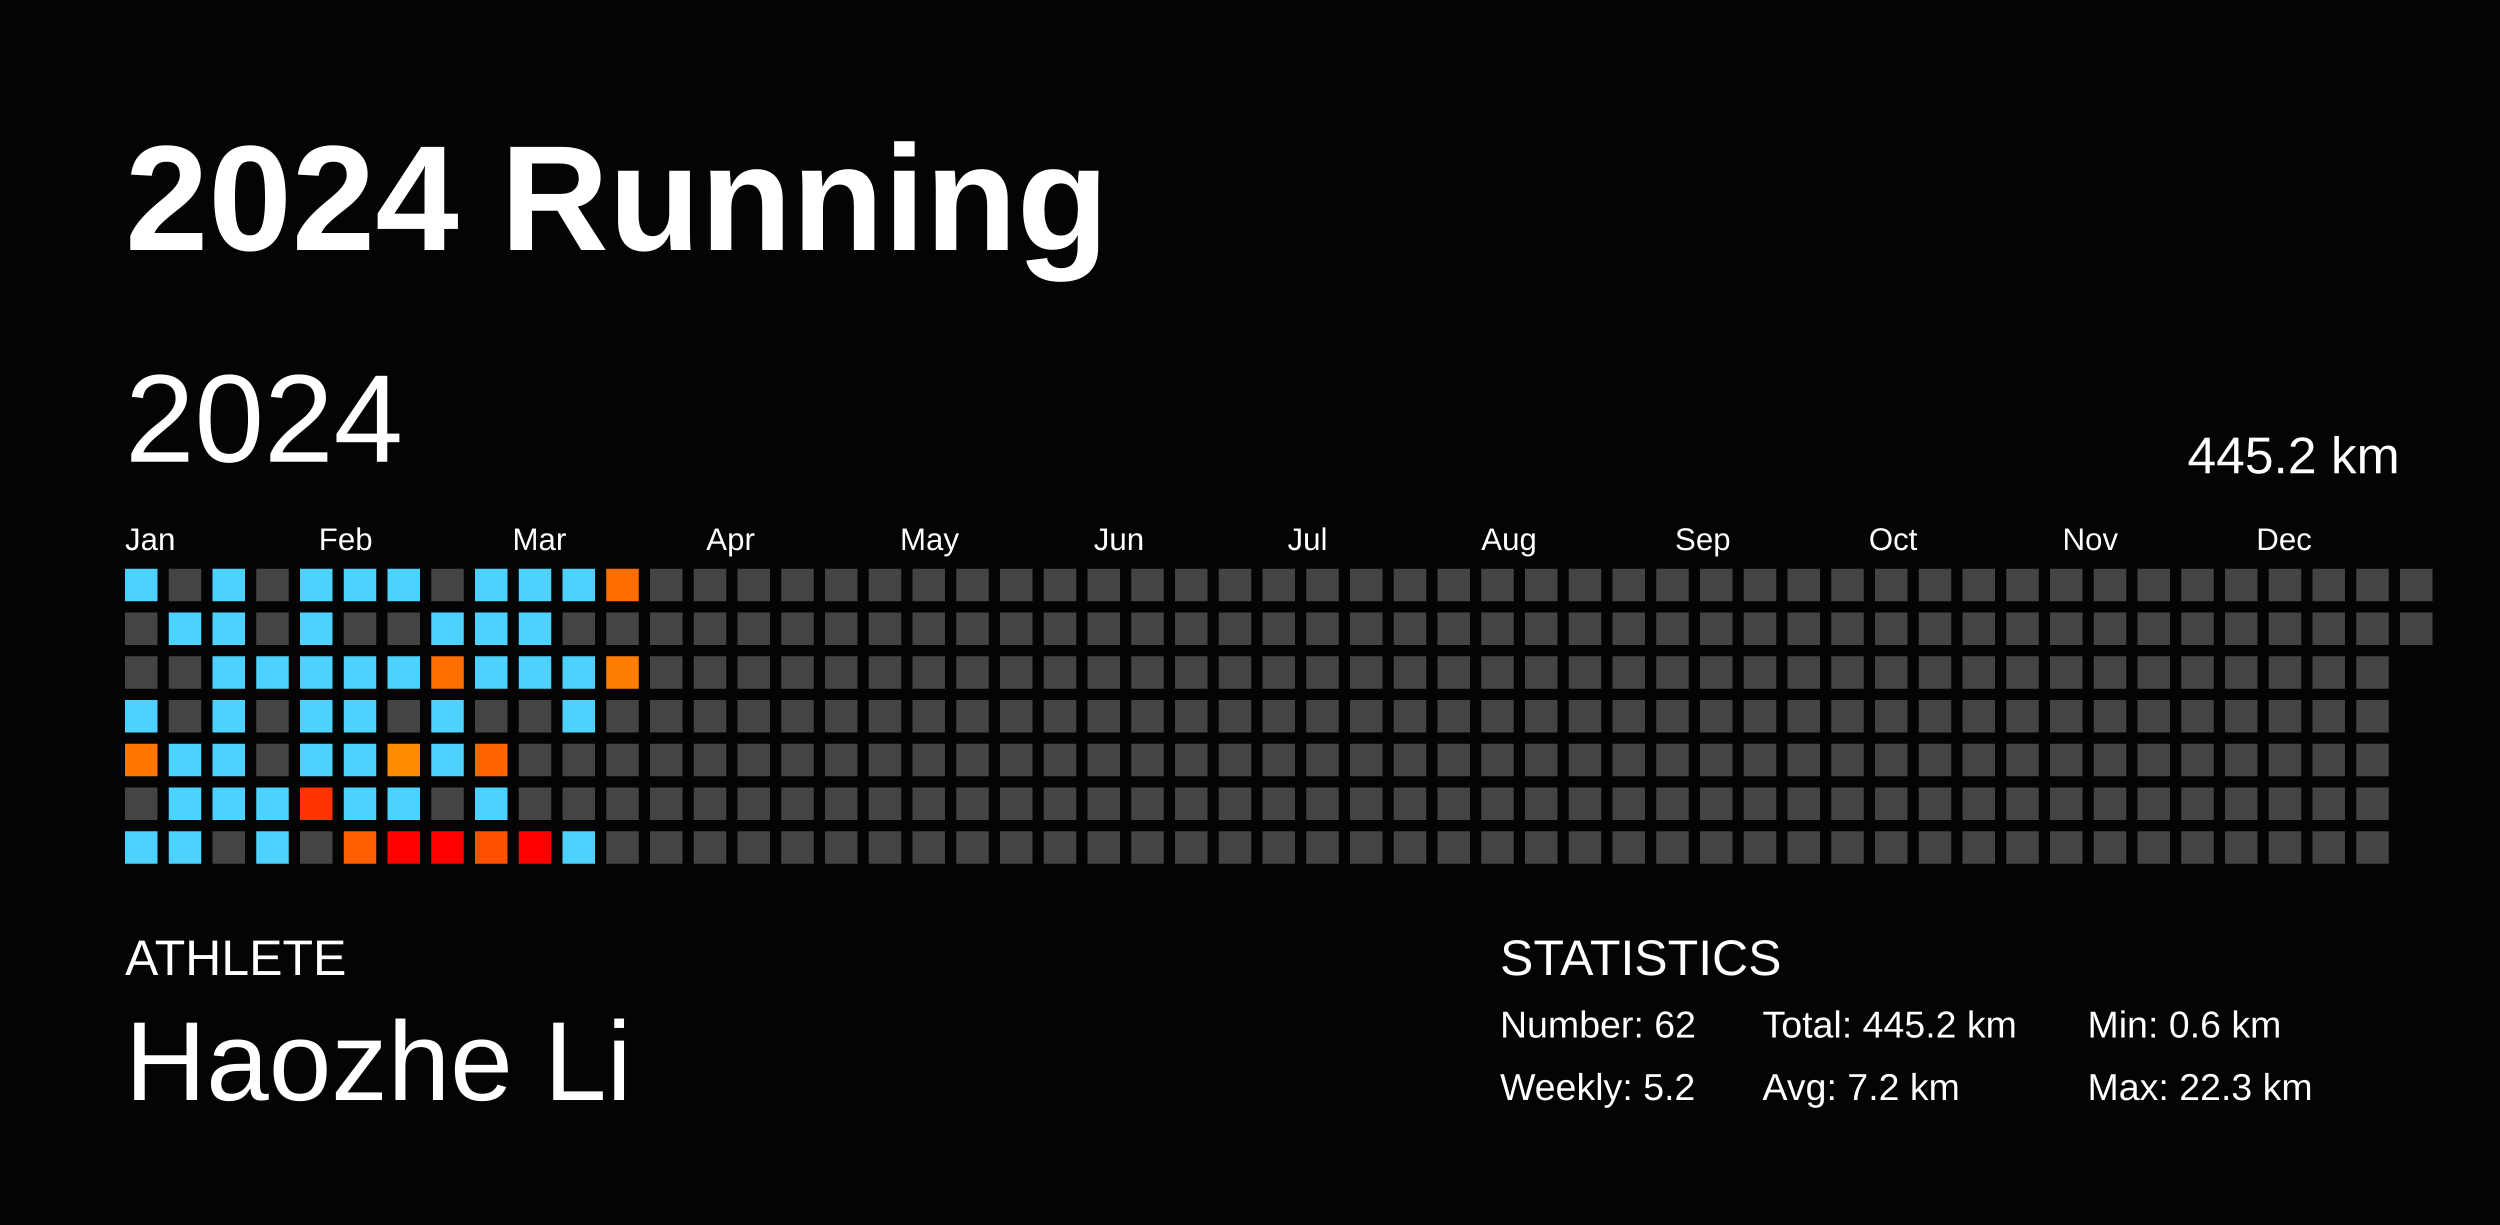
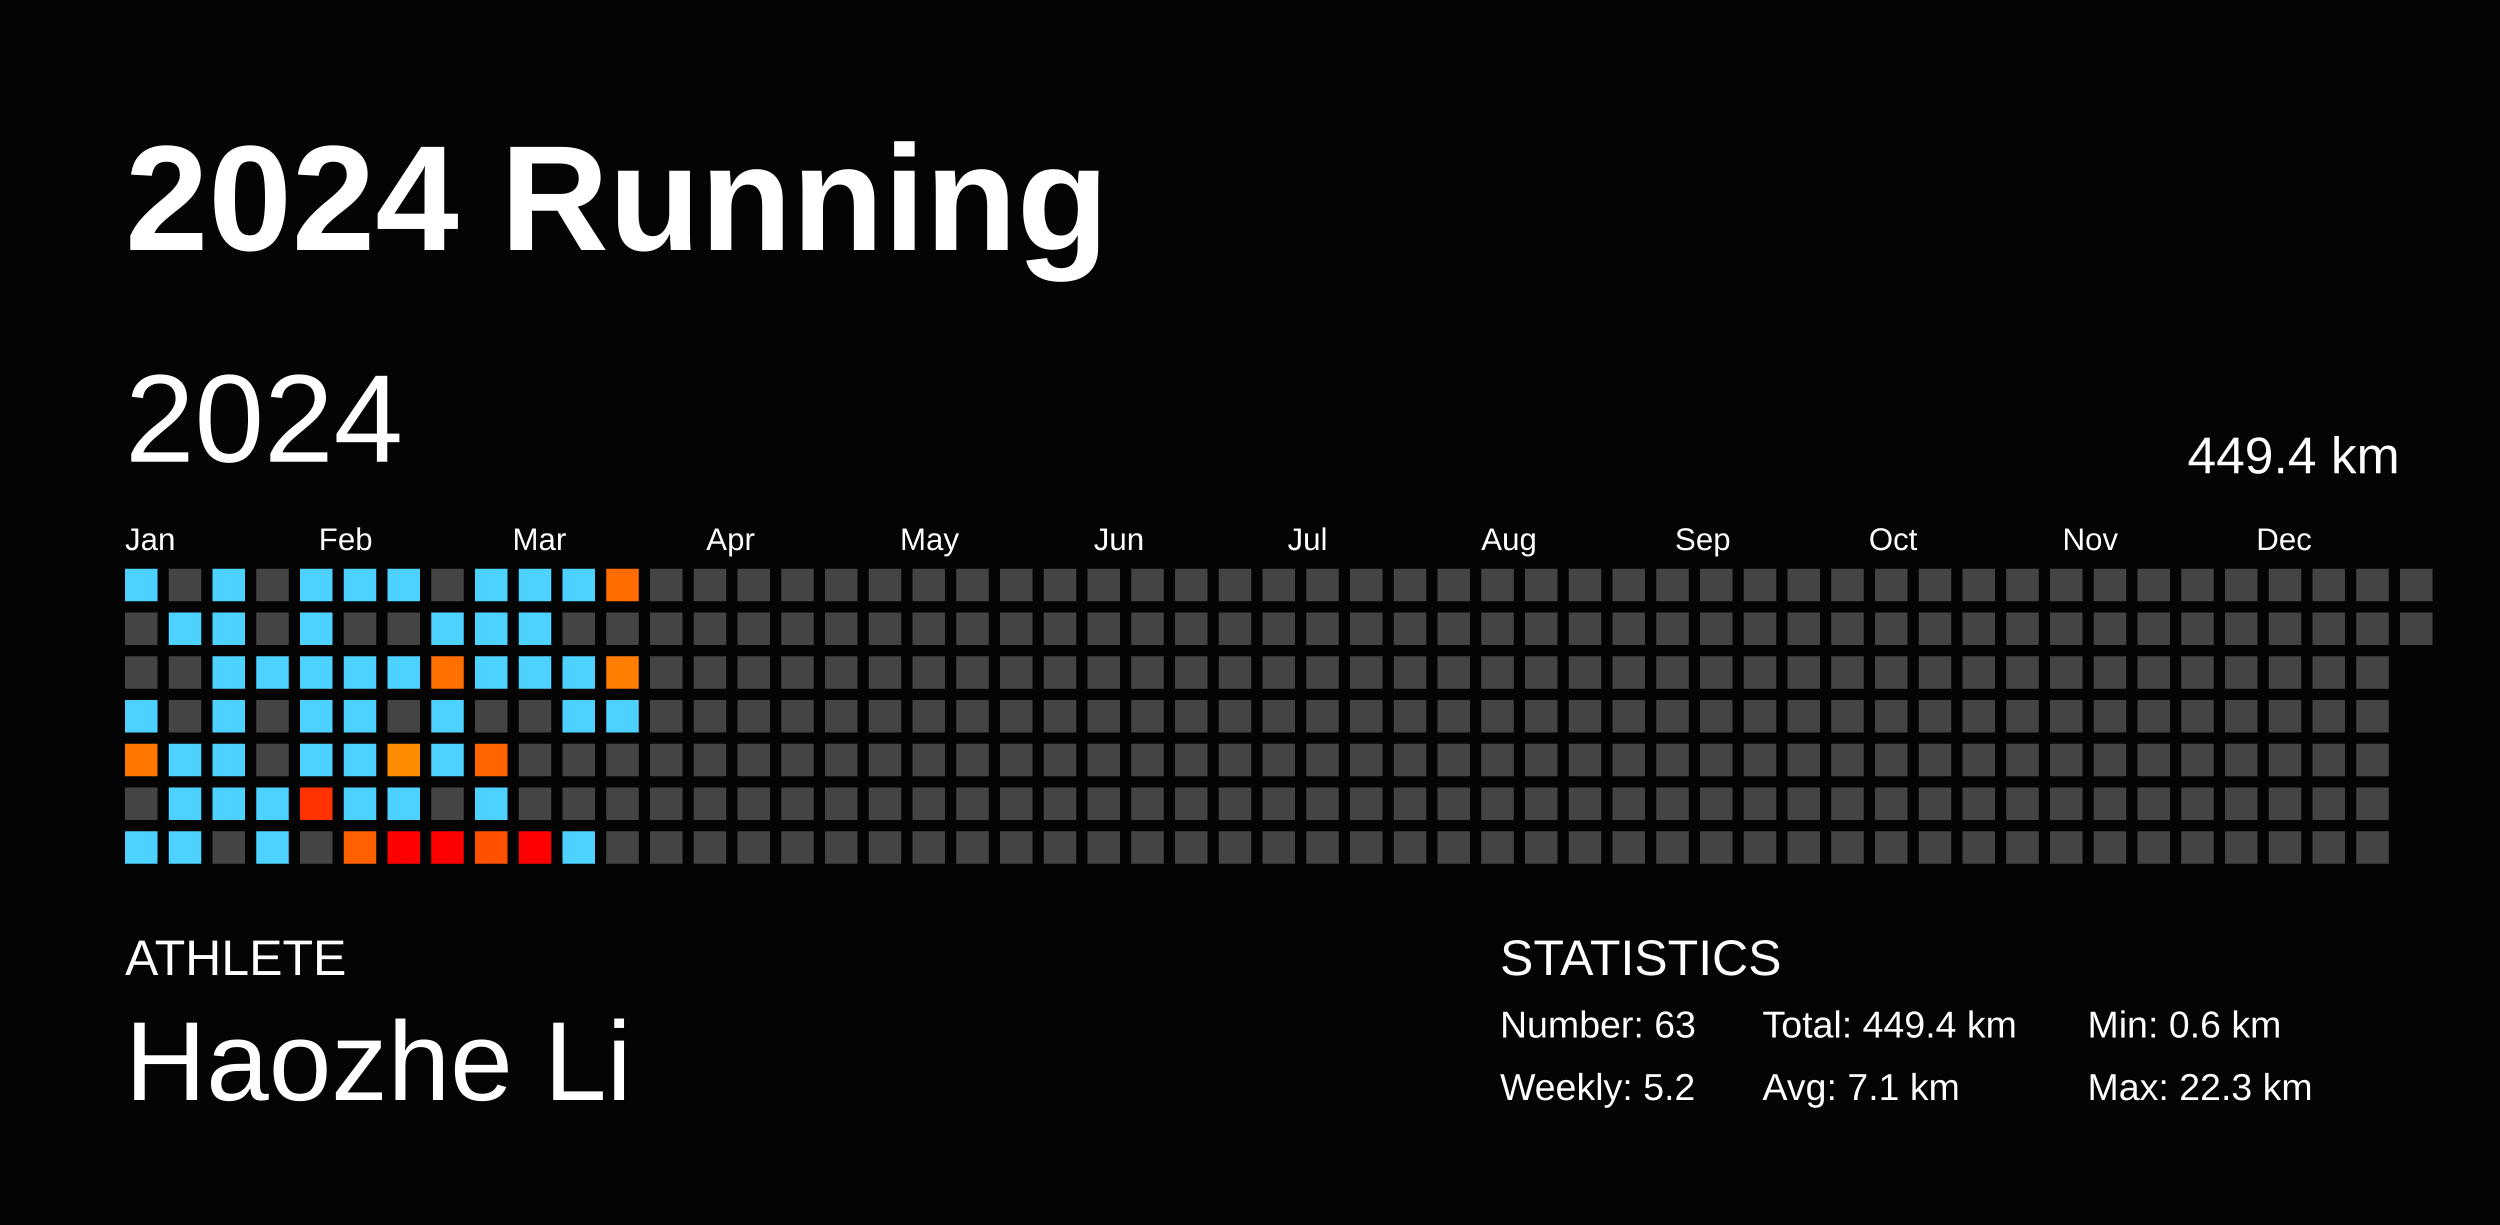
<svg xmlns="http://www.w3.org/2000/svg" baseProfile="full" height="98mm" version="1.1" viewBox="0,0,200,98" width="200mm">
  <defs />
  <rect fill="#040404" height="98" width="200" x="0" y="0" />
  <text fill="#FFFFFF" style="font-size:12px; font-family:Arial; font-weight:bold;" x="10" y="20">2024 Running</text>
  <text fill="#FFFFFF" style="font-size:4px; font-family:Arial" x="10" y="78">ATHLETE</text>
  <text fill="#FFFFFF" style="font-size:9px; font-family:Arial" x="10" y="88">Haozhe Li</text>
  <text fill="#FFFFFF" style="font-size:4px; font-family:Arial" x="120" y="78">STATISTICS</text>
-   <text fill="#FFFFFF" style="font-size:3px; font-family:Arial" x="120" y="83">Number: 62</text>
+   <text fill="#FFFFFF" style="font-size:3px; font-family:Arial" x="120" y="83">Number: 63</text>
  <text fill="#FFFFFF" style="font-size:3px; font-family:Arial" x="120" y="88">Weekly: 5.2</text>
-   <text fill="#FFFFFF" style="font-size:3px; font-family:Arial" x="141" y="83">Total: 445.2 km</text>
-   <text fill="#FFFFFF" style="font-size:3px; font-family:Arial" x="141" y="88">Avg: 7.2 km</text>
+   <text fill="#FFFFFF" style="font-size:3px; font-family:Arial" x="141" y="83">Total: 449.4 km</text>
+   <text fill="#FFFFFF" style="font-size:3px; font-family:Arial" x="141" y="88">Avg: 7.1 km</text>
  <text fill="#FFFFFF" style="font-size:3px; font-family:Arial" x="167" y="83">Min: 0.6 km</text>
  <text fill="#FFFFFF" style="font-size:3px; font-family:Arial" x="167" y="88">Max: 22.3 km</text>
  <text dominant-baseline="hanging" fill="#FFFFFF" style="font-size:10.0px; font-family:Arial;" x="10" y="30">2024</text>
-   <text dominant-baseline="hanging" fill="#FFFFFF" style="font-size:4.125px; font-family:Arial;" x="175" y="35">445.2 km</text>
+   <text dominant-baseline="hanging" fill="#FFFFFF" style="font-size:4.125px; font-family:Arial;" x="175" y="35">449.4 km</text>
  <text fill="#FFFFFF" style="font-size:2.5px; font-family:Arial" x="10.0" y="44">Jan</text>
  <text fill="#FFFFFF" style="font-size:2.5px; font-family:Arial" x="25.5" y="44">Feb</text>
  <text fill="#FFFFFF" style="font-size:2.5px; font-family:Arial" x="41.0" y="44">Mar</text>
  <text fill="#FFFFFF" style="font-size:2.5px; font-family:Arial" x="56.5" y="44">Apr</text>
  <text fill="#FFFFFF" style="font-size:2.5px; font-family:Arial" x="72.0" y="44">May</text>
  <text fill="#FFFFFF" style="font-size:2.5px; font-family:Arial" x="87.5" y="44">Jun</text>
  <text fill="#FFFFFF" style="font-size:2.5px; font-family:Arial" x="103.0" y="44">Jul</text>
  <text fill="#FFFFFF" style="font-size:2.5px; font-family:Arial" x="118.5" y="44">Aug</text>
  <text fill="#FFFFFF" style="font-size:2.5px; font-family:Arial" x="134.0" y="44">Sep</text>
  <text fill="#FFFFFF" style="font-size:2.5px; font-family:Arial" x="149.5" y="44">Oct</text>
  <text fill="#FFFFFF" style="font-size:2.5px; font-family:Arial" x="165.0" y="44">Nov</text>
  <text fill="#FFFFFF" style="font-size:2.5px; font-family:Arial" x="180.5" y="44">Dec</text>
  <rect fill="#4dd2ff" height="2.6" width="2.6" x="10.0" y="45.5" />
  <rect fill="#444444" height="2.6" width="2.6" x="10.0" y="49.0" />
  <rect fill="#444444" height="2.6" width="2.6" x="10.0" y="52.5" />
  <rect fill="#4dd2ff" height="2.6" width="2.6" x="10.0" y="56.0" />
  <rect fill="#ff7700" height="2.6" width="2.6" x="10.0" y="59.5" />
  <rect fill="#444444" height="2.6" width="2.6" x="10.0" y="63.0" />
  <rect fill="#4dd2ff" height="2.6" width="2.6" x="10.0" y="66.5" />
  <rect fill="#444444" height="2.6" width="2.6" x="13.5" y="45.5" />
  <rect fill="#4dd2ff" height="2.6" width="2.6" x="13.5" y="49.0" />
  <rect fill="#444444" height="2.6" width="2.6" x="13.5" y="52.5" />
  <rect fill="#444444" height="2.6" width="2.6" x="13.5" y="56.0" />
  <rect fill="#4dd2ff" height="2.6" width="2.6" x="13.5" y="59.5" />
  <rect fill="#4dd2ff" height="2.6" width="2.6" x="13.5" y="63.0" />
  <rect fill="#4dd2ff" height="2.6" width="2.6" x="13.5" y="66.5" />
  <rect fill="#4dd2ff" height="2.6" width="2.6" x="17.0" y="45.5" />
  <rect fill="#4dd2ff" height="2.6" width="2.6" x="17.0" y="49.0" />
  <rect fill="#4dd2ff" height="2.6" width="2.6" x="17.0" y="52.5" />
  <rect fill="#4dd2ff" height="2.6" width="2.6" x="17.0" y="56.0" />
  <rect fill="#4dd2ff" height="2.6" width="2.6" x="17.0" y="59.5" />
  <rect fill="#4dd2ff" height="2.6" width="2.6" x="17.0" y="63.0" />
  <rect fill="#444444" height="2.6" width="2.6" x="17.0" y="66.5" />
  <rect fill="#444444" height="2.6" width="2.6" x="20.5" y="45.5" />
  <rect fill="#444444" height="2.6" width="2.6" x="20.5" y="49.0" />
  <rect fill="#4dd2ff" height="2.6" width="2.6" x="20.5" y="52.5" />
  <rect fill="#444444" height="2.6" width="2.6" x="20.5" y="56.0" />
  <rect fill="#444444" height="2.6" width="2.6" x="20.5" y="59.5" />
  <rect fill="#4dd2ff" height="2.6" width="2.6" x="20.5" y="63.0" />
  <rect fill="#4dd2ff" height="2.6" width="2.6" x="20.5" y="66.5" />
  <rect fill="#4dd2ff" height="2.6" width="2.6" x="24.0" y="45.5" />
  <rect fill="#4dd2ff" height="2.6" width="2.6" x="24.0" y="49.0" />
  <rect fill="#4dd2ff" height="2.6" width="2.6" x="24.0" y="52.5" />
  <rect fill="#4dd2ff" height="2.6" width="2.6" x="24.0" y="56.0" />
  <rect fill="#4dd2ff" height="2.6" width="2.6" x="24.0" y="59.5" />
  <rect fill="#ff3200" height="2.6" width="2.6" x="24.0" y="63.0" />
  <rect fill="#444444" height="2.6" width="2.6" x="24.0" y="66.5" />
  <rect fill="#4dd2ff" height="2.6" width="2.6" x="27.5" y="45.5" />
  <rect fill="#444444" height="2.6" width="2.6" x="27.5" y="49.0" />
  <rect fill="#4dd2ff" height="2.6" width="2.6" x="27.5" y="52.5" />
  <rect fill="#4dd2ff" height="2.6" width="2.6" x="27.5" y="56.0" />
  <rect fill="#4dd2ff" height="2.6" width="2.6" x="27.5" y="59.5" />
  <rect fill="#4dd2ff" height="2.6" width="2.6" x="27.5" y="63.0" />
  <rect fill="#ff6000" height="2.6" width="2.6" x="27.5" y="66.5" />
  <rect fill="#4dd2ff" height="2.6" width="2.6" x="31.0" y="45.5" />
  <rect fill="#444444" height="2.6" width="2.6" x="31.0" y="49.0" />
  <rect fill="#4dd2ff" height="2.6" width="2.6" x="31.0" y="52.5" />
  <rect fill="#444444" height="2.6" width="2.6" x="31.0" y="56.0" />
  <rect fill="#ff8c00" height="2.6" width="2.6" x="31.0" y="59.5" />
  <rect fill="#4dd2ff" height="2.6" width="2.6" x="31.0" y="63.0" />
  <rect fill="red" height="2.6" width="2.6" x="31.0" y="66.5" />
  <rect fill="#444444" height="2.6" width="2.6" x="34.5" y="45.5" />
  <rect fill="#4dd2ff" height="2.6" width="2.6" x="34.5" y="49.0" />
  <rect fill="#ff6f00" height="2.6" width="2.6" x="34.5" y="52.5" />
  <rect fill="#4dd2ff" height="2.6" width="2.6" x="34.5" y="56.0" />
  <rect fill="#4dd2ff" height="2.6" width="2.6" x="34.5" y="59.5" />
  <rect fill="#444444" height="2.6" width="2.6" x="34.5" y="63.0" />
  <rect fill="red" height="2.6" width="2.6" x="34.5" y="66.5" />
  <rect fill="#4dd2ff" height="2.6" width="2.6" x="38.0" y="45.5" />
  <rect fill="#4dd2ff" height="2.6" width="2.6" x="38.0" y="49.0" />
  <rect fill="#4dd2ff" height="2.6" width="2.6" x="38.0" y="52.5" />
  <rect fill="#444444" height="2.6" width="2.6" x="38.0" y="56.0" />
  <rect fill="#ff6400" height="2.6" width="2.6" x="38.0" y="59.5" />
  <rect fill="#4dd2ff" height="2.6" width="2.6" x="38.0" y="63.0" />
  <rect fill="#ff5100" height="2.6" width="2.6" x="38.0" y="66.5" />
  <rect fill="#4dd2ff" height="2.6" width="2.6" x="41.5" y="45.5" />
  <rect fill="#4dd2ff" height="2.6" width="2.6" x="41.5" y="49.0" />
  <rect fill="#4dd2ff" height="2.6" width="2.6" x="41.5" y="52.5" />
  <rect fill="#444444" height="2.6" width="2.6" x="41.5" y="56.0" />
  <rect fill="#444444" height="2.6" width="2.6" x="41.5" y="59.5" />
  <rect fill="#444444" height="2.6" width="2.6" x="41.5" y="63.0" />
  <rect fill="red" height="2.6" width="2.6" x="41.5" y="66.5" />
  <rect fill="#4dd2ff" height="2.6" width="2.6" x="45.0" y="45.5" />
  <rect fill="#444444" height="2.6" width="2.6" x="45.0" y="49.0" />
  <rect fill="#4dd2ff" height="2.6" width="2.6" x="45.0" y="52.5" />
  <rect fill="#4dd2ff" height="2.6" width="2.6" x="45.0" y="56.0" />
  <rect fill="#444444" height="2.6" width="2.6" x="45.0" y="59.5" />
  <rect fill="#444444" height="2.6" width="2.6" x="45.0" y="63.0" />
  <rect fill="#4dd2ff" height="2.6" width="2.6" x="45.0" y="66.5" />
  <rect fill="#ff6d00" height="2.6" width="2.6" x="48.5" y="45.5" />
  <rect fill="#444444" height="2.6" width="2.6" x="48.5" y="49.0" />
  <rect fill="#ff7d00" height="2.6" width="2.6" x="48.5" y="52.5" />
-   <rect fill="#444444" height="2.6" width="2.6" x="48.5" y="56.0" />
+   <rect fill="#4dd2ff" height="2.6" width="2.6" x="48.5" y="56.0" />
  <rect fill="#444444" height="2.6" width="2.6" x="48.5" y="59.5" />
  <rect fill="#444444" height="2.6" width="2.6" x="48.5" y="63.0" />
  <rect fill="#444444" height="2.6" width="2.6" x="48.5" y="66.5" />
  <rect fill="#444444" height="2.6" width="2.6" x="52.0" y="45.5" />
  <rect fill="#444444" height="2.6" width="2.6" x="52.0" y="49.0" />
  <rect fill="#444444" height="2.6" width="2.6" x="52.0" y="52.5" />
  <rect fill="#444444" height="2.6" width="2.6" x="52.0" y="56.0" />
  <rect fill="#444444" height="2.6" width="2.6" x="52.0" y="59.5" />
  <rect fill="#444444" height="2.6" width="2.6" x="52.0" y="63.0" />
  <rect fill="#444444" height="2.6" width="2.6" x="52.0" y="66.5" />
  <rect fill="#444444" height="2.6" width="2.6" x="55.5" y="45.5" />
  <rect fill="#444444" height="2.6" width="2.6" x="55.5" y="49.0" />
  <rect fill="#444444" height="2.6" width="2.6" x="55.5" y="52.5" />
  <rect fill="#444444" height="2.6" width="2.6" x="55.5" y="56.0" />
  <rect fill="#444444" height="2.6" width="2.6" x="55.5" y="59.5" />
  <rect fill="#444444" height="2.6" width="2.6" x="55.5" y="63.0" />
  <rect fill="#444444" height="2.6" width="2.6" x="55.5" y="66.5" />
  <rect fill="#444444" height="2.6" width="2.6" x="59.0" y="45.5" />
  <rect fill="#444444" height="2.6" width="2.6" x="59.0" y="49.0" />
  <rect fill="#444444" height="2.6" width="2.6" x="59.0" y="52.5" />
  <rect fill="#444444" height="2.6" width="2.6" x="59.0" y="56.0" />
  <rect fill="#444444" height="2.6" width="2.6" x="59.0" y="59.5" />
  <rect fill="#444444" height="2.6" width="2.6" x="59.0" y="63.0" />
  <rect fill="#444444" height="2.6" width="2.6" x="59.0" y="66.5" />
  <rect fill="#444444" height="2.6" width="2.6" x="62.5" y="45.5" />
  <rect fill="#444444" height="2.6" width="2.6" x="62.5" y="49.0" />
  <rect fill="#444444" height="2.6" width="2.6" x="62.5" y="52.5" />
  <rect fill="#444444" height="2.6" width="2.6" x="62.5" y="56.0" />
  <rect fill="#444444" height="2.6" width="2.6" x="62.5" y="59.5" />
  <rect fill="#444444" height="2.6" width="2.6" x="62.5" y="63.0" />
  <rect fill="#444444" height="2.6" width="2.6" x="62.5" y="66.5" />
  <rect fill="#444444" height="2.6" width="2.6" x="66.0" y="45.5" />
  <rect fill="#444444" height="2.6" width="2.6" x="66.0" y="49.0" />
  <rect fill="#444444" height="2.6" width="2.6" x="66.0" y="52.5" />
  <rect fill="#444444" height="2.6" width="2.6" x="66.0" y="56.0" />
  <rect fill="#444444" height="2.6" width="2.6" x="66.0" y="59.5" />
  <rect fill="#444444" height="2.6" width="2.6" x="66.0" y="63.0" />
  <rect fill="#444444" height="2.6" width="2.6" x="66.0" y="66.5" />
  <rect fill="#444444" height="2.6" width="2.6" x="69.5" y="45.5" />
  <rect fill="#444444" height="2.6" width="2.6" x="69.5" y="49.0" />
  <rect fill="#444444" height="2.6" width="2.6" x="69.5" y="52.5" />
  <rect fill="#444444" height="2.6" width="2.6" x="69.5" y="56.0" />
  <rect fill="#444444" height="2.6" width="2.6" x="69.5" y="59.5" />
  <rect fill="#444444" height="2.6" width="2.6" x="69.5" y="63.0" />
  <rect fill="#444444" height="2.6" width="2.6" x="69.5" y="66.5" />
  <rect fill="#444444" height="2.6" width="2.6" x="73.0" y="45.5" />
  <rect fill="#444444" height="2.6" width="2.6" x="73.0" y="49.0" />
  <rect fill="#444444" height="2.6" width="2.6" x="73.0" y="52.5" />
  <rect fill="#444444" height="2.6" width="2.6" x="73.0" y="56.0" />
  <rect fill="#444444" height="2.6" width="2.6" x="73.0" y="59.5" />
  <rect fill="#444444" height="2.6" width="2.6" x="73.0" y="63.0" />
  <rect fill="#444444" height="2.6" width="2.6" x="73.0" y="66.5" />
  <rect fill="#444444" height="2.6" width="2.6" x="76.5" y="45.5" />
  <rect fill="#444444" height="2.6" width="2.6" x="76.5" y="49.0" />
  <rect fill="#444444" height="2.6" width="2.6" x="76.5" y="52.5" />
  <rect fill="#444444" height="2.6" width="2.6" x="76.5" y="56.0" />
  <rect fill="#444444" height="2.6" width="2.6" x="76.5" y="59.5" />
  <rect fill="#444444" height="2.6" width="2.6" x="76.5" y="63.0" />
  <rect fill="#444444" height="2.6" width="2.6" x="76.5" y="66.5" />
  <rect fill="#444444" height="2.6" width="2.6" x="80.0" y="45.5" />
  <rect fill="#444444" height="2.6" width="2.6" x="80.0" y="49.0" />
  <rect fill="#444444" height="2.6" width="2.6" x="80.0" y="52.5" />
  <rect fill="#444444" height="2.6" width="2.6" x="80.0" y="56.0" />
  <rect fill="#444444" height="2.6" width="2.6" x="80.0" y="59.5" />
  <rect fill="#444444" height="2.6" width="2.6" x="80.0" y="63.0" />
  <rect fill="#444444" height="2.6" width="2.6" x="80.0" y="66.5" />
  <rect fill="#444444" height="2.6" width="2.6" x="83.5" y="45.5" />
  <rect fill="#444444" height="2.6" width="2.6" x="83.5" y="49.0" />
  <rect fill="#444444" height="2.6" width="2.6" x="83.5" y="52.5" />
  <rect fill="#444444" height="2.6" width="2.6" x="83.5" y="56.0" />
  <rect fill="#444444" height="2.6" width="2.6" x="83.5" y="59.5" />
  <rect fill="#444444" height="2.6" width="2.6" x="83.5" y="63.0" />
  <rect fill="#444444" height="2.6" width="2.6" x="83.5" y="66.5" />
  <rect fill="#444444" height="2.6" width="2.6" x="87.0" y="45.5" />
  <rect fill="#444444" height="2.6" width="2.6" x="87.0" y="49.0" />
  <rect fill="#444444" height="2.6" width="2.6" x="87.0" y="52.5" />
  <rect fill="#444444" height="2.6" width="2.6" x="87.0" y="56.0" />
  <rect fill="#444444" height="2.6" width="2.6" x="87.0" y="59.5" />
  <rect fill="#444444" height="2.6" width="2.6" x="87.0" y="63.0" />
  <rect fill="#444444" height="2.6" width="2.6" x="87.0" y="66.5" />
  <rect fill="#444444" height="2.6" width="2.6" x="90.5" y="45.5" />
  <rect fill="#444444" height="2.6" width="2.6" x="90.5" y="49.0" />
  <rect fill="#444444" height="2.6" width="2.6" x="90.5" y="52.5" />
  <rect fill="#444444" height="2.6" width="2.6" x="90.5" y="56.0" />
  <rect fill="#444444" height="2.6" width="2.6" x="90.5" y="59.5" />
  <rect fill="#444444" height="2.6" width="2.6" x="90.5" y="63.0" />
  <rect fill="#444444" height="2.6" width="2.6" x="90.5" y="66.5" />
  <rect fill="#444444" height="2.6" width="2.6" x="94.0" y="45.5" />
  <rect fill="#444444" height="2.6" width="2.6" x="94.0" y="49.0" />
  <rect fill="#444444" height="2.6" width="2.6" x="94.0" y="52.5" />
  <rect fill="#444444" height="2.6" width="2.6" x="94.0" y="56.0" />
  <rect fill="#444444" height="2.6" width="2.6" x="94.0" y="59.5" />
  <rect fill="#444444" height="2.6" width="2.6" x="94.0" y="63.0" />
  <rect fill="#444444" height="2.6" width="2.6" x="94.0" y="66.5" />
  <rect fill="#444444" height="2.6" width="2.6" x="97.5" y="45.5" />
  <rect fill="#444444" height="2.6" width="2.6" x="97.5" y="49.0" />
  <rect fill="#444444" height="2.6" width="2.6" x="97.5" y="52.5" />
  <rect fill="#444444" height="2.6" width="2.6" x="97.5" y="56.0" />
  <rect fill="#444444" height="2.6" width="2.6" x="97.5" y="59.5" />
  <rect fill="#444444" height="2.6" width="2.6" x="97.5" y="63.0" />
  <rect fill="#444444" height="2.6" width="2.6" x="97.5" y="66.5" />
  <rect fill="#444444" height="2.6" width="2.6" x="101.0" y="45.5" />
  <rect fill="#444444" height="2.6" width="2.6" x="101.0" y="49.0" />
  <rect fill="#444444" height="2.6" width="2.6" x="101.0" y="52.5" />
  <rect fill="#444444" height="2.6" width="2.6" x="101.0" y="56.0" />
  <rect fill="#444444" height="2.6" width="2.6" x="101.0" y="59.5" />
  <rect fill="#444444" height="2.6" width="2.6" x="101.0" y="63.0" />
  <rect fill="#444444" height="2.6" width="2.6" x="101.0" y="66.5" />
  <rect fill="#444444" height="2.6" width="2.6" x="104.5" y="45.5" />
  <rect fill="#444444" height="2.6" width="2.6" x="104.5" y="49.0" />
  <rect fill="#444444" height="2.6" width="2.6" x="104.5" y="52.5" />
  <rect fill="#444444" height="2.6" width="2.6" x="104.5" y="56.0" />
  <rect fill="#444444" height="2.6" width="2.6" x="104.5" y="59.5" />
  <rect fill="#444444" height="2.6" width="2.6" x="104.5" y="63.0" />
  <rect fill="#444444" height="2.6" width="2.6" x="104.5" y="66.5" />
  <rect fill="#444444" height="2.6" width="2.6" x="108.0" y="45.5" />
  <rect fill="#444444" height="2.6" width="2.6" x="108.0" y="49.0" />
  <rect fill="#444444" height="2.6" width="2.6" x="108.0" y="52.5" />
  <rect fill="#444444" height="2.6" width="2.6" x="108.0" y="56.0" />
  <rect fill="#444444" height="2.6" width="2.6" x="108.0" y="59.5" />
  <rect fill="#444444" height="2.6" width="2.6" x="108.0" y="63.0" />
  <rect fill="#444444" height="2.6" width="2.6" x="108.0" y="66.5" />
  <rect fill="#444444" height="2.6" width="2.6" x="111.5" y="45.5" />
  <rect fill="#444444" height="2.6" width="2.6" x="111.5" y="49.0" />
  <rect fill="#444444" height="2.6" width="2.6" x="111.5" y="52.5" />
  <rect fill="#444444" height="2.6" width="2.6" x="111.5" y="56.0" />
  <rect fill="#444444" height="2.6" width="2.6" x="111.5" y="59.5" />
  <rect fill="#444444" height="2.6" width="2.6" x="111.5" y="63.0" />
  <rect fill="#444444" height="2.6" width="2.6" x="111.5" y="66.5" />
  <rect fill="#444444" height="2.6" width="2.6" x="115.0" y="45.5" />
  <rect fill="#444444" height="2.6" width="2.6" x="115.0" y="49.0" />
  <rect fill="#444444" height="2.6" width="2.6" x="115.0" y="52.5" />
  <rect fill="#444444" height="2.6" width="2.6" x="115.0" y="56.0" />
  <rect fill="#444444" height="2.6" width="2.6" x="115.0" y="59.5" />
  <rect fill="#444444" height="2.6" width="2.6" x="115.0" y="63.0" />
  <rect fill="#444444" height="2.6" width="2.6" x="115.0" y="66.5" />
  <rect fill="#444444" height="2.6" width="2.6" x="118.5" y="45.5" />
  <rect fill="#444444" height="2.6" width="2.6" x="118.5" y="49.0" />
  <rect fill="#444444" height="2.6" width="2.6" x="118.5" y="52.5" />
  <rect fill="#444444" height="2.6" width="2.6" x="118.5" y="56.0" />
  <rect fill="#444444" height="2.6" width="2.6" x="118.5" y="59.5" />
  <rect fill="#444444" height="2.6" width="2.6" x="118.5" y="63.0" />
  <rect fill="#444444" height="2.6" width="2.6" x="118.5" y="66.5" />
  <rect fill="#444444" height="2.6" width="2.6" x="122.0" y="45.5" />
  <rect fill="#444444" height="2.6" width="2.6" x="122.0" y="49.0" />
  <rect fill="#444444" height="2.6" width="2.6" x="122.0" y="52.5" />
  <rect fill="#444444" height="2.6" width="2.6" x="122.0" y="56.0" />
  <rect fill="#444444" height="2.6" width="2.6" x="122.0" y="59.5" />
  <rect fill="#444444" height="2.6" width="2.6" x="122.0" y="63.0" />
  <rect fill="#444444" height="2.6" width="2.6" x="122.0" y="66.5" />
  <rect fill="#444444" height="2.6" width="2.6" x="125.5" y="45.5" />
  <rect fill="#444444" height="2.6" width="2.6" x="125.5" y="49.0" />
  <rect fill="#444444" height="2.6" width="2.6" x="125.5" y="52.5" />
  <rect fill="#444444" height="2.6" width="2.6" x="125.5" y="56.0" />
  <rect fill="#444444" height="2.6" width="2.6" x="125.5" y="59.5" />
  <rect fill="#444444" height="2.6" width="2.6" x="125.5" y="63.0" />
  <rect fill="#444444" height="2.6" width="2.6" x="125.5" y="66.5" />
  <rect fill="#444444" height="2.6" width="2.6" x="129.0" y="45.5" />
  <rect fill="#444444" height="2.6" width="2.6" x="129.0" y="49.0" />
  <rect fill="#444444" height="2.6" width="2.6" x="129.0" y="52.5" />
  <rect fill="#444444" height="2.6" width="2.6" x="129.0" y="56.0" />
  <rect fill="#444444" height="2.6" width="2.6" x="129.0" y="59.5" />
  <rect fill="#444444" height="2.6" width="2.6" x="129.0" y="63.0" />
  <rect fill="#444444" height="2.6" width="2.6" x="129.0" y="66.5" />
  <rect fill="#444444" height="2.6" width="2.6" x="132.5" y="45.5" />
  <rect fill="#444444" height="2.6" width="2.6" x="132.5" y="49.0" />
  <rect fill="#444444" height="2.6" width="2.6" x="132.5" y="52.5" />
  <rect fill="#444444" height="2.6" width="2.6" x="132.5" y="56.0" />
  <rect fill="#444444" height="2.6" width="2.6" x="132.5" y="59.5" />
  <rect fill="#444444" height="2.6" width="2.6" x="132.5" y="63.0" />
  <rect fill="#444444" height="2.6" width="2.6" x="132.5" y="66.5" />
  <rect fill="#444444" height="2.6" width="2.6" x="136.0" y="45.5" />
  <rect fill="#444444" height="2.6" width="2.6" x="136.0" y="49.0" />
  <rect fill="#444444" height="2.6" width="2.6" x="136.0" y="52.5" />
  <rect fill="#444444" height="2.6" width="2.6" x="136.0" y="56.0" />
  <rect fill="#444444" height="2.6" width="2.6" x="136.0" y="59.5" />
  <rect fill="#444444" height="2.6" width="2.6" x="136.0" y="63.0" />
  <rect fill="#444444" height="2.6" width="2.6" x="136.0" y="66.5" />
  <rect fill="#444444" height="2.6" width="2.6" x="139.5" y="45.5" />
  <rect fill="#444444" height="2.6" width="2.6" x="139.5" y="49.0" />
  <rect fill="#444444" height="2.6" width="2.6" x="139.5" y="52.5" />
  <rect fill="#444444" height="2.6" width="2.6" x="139.5" y="56.0" />
  <rect fill="#444444" height="2.6" width="2.6" x="139.5" y="59.5" />
  <rect fill="#444444" height="2.6" width="2.6" x="139.5" y="63.0" />
  <rect fill="#444444" height="2.6" width="2.6" x="139.5" y="66.5" />
  <rect fill="#444444" height="2.6" width="2.6" x="143.0" y="45.5" />
  <rect fill="#444444" height="2.6" width="2.6" x="143.0" y="49.0" />
  <rect fill="#444444" height="2.6" width="2.6" x="143.0" y="52.5" />
  <rect fill="#444444" height="2.6" width="2.6" x="143.0" y="56.0" />
  <rect fill="#444444" height="2.6" width="2.6" x="143.0" y="59.5" />
  <rect fill="#444444" height="2.6" width="2.6" x="143.0" y="63.0" />
  <rect fill="#444444" height="2.6" width="2.6" x="143.0" y="66.5" />
  <rect fill="#444444" height="2.6" width="2.6" x="146.5" y="45.5" />
  <rect fill="#444444" height="2.6" width="2.6" x="146.5" y="49.0" />
  <rect fill="#444444" height="2.6" width="2.6" x="146.5" y="52.5" />
  <rect fill="#444444" height="2.6" width="2.6" x="146.5" y="56.0" />
  <rect fill="#444444" height="2.6" width="2.6" x="146.5" y="59.5" />
  <rect fill="#444444" height="2.6" width="2.6" x="146.5" y="63.0" />
  <rect fill="#444444" height="2.6" width="2.6" x="146.5" y="66.5" />
  <rect fill="#444444" height="2.6" width="2.6" x="150.0" y="45.5" />
  <rect fill="#444444" height="2.6" width="2.6" x="150.0" y="49.0" />
  <rect fill="#444444" height="2.6" width="2.6" x="150.0" y="52.5" />
  <rect fill="#444444" height="2.6" width="2.6" x="150.0" y="56.0" />
  <rect fill="#444444" height="2.6" width="2.6" x="150.0" y="59.5" />
  <rect fill="#444444" height="2.6" width="2.6" x="150.0" y="63.0" />
  <rect fill="#444444" height="2.6" width="2.6" x="150.0" y="66.5" />
  <rect fill="#444444" height="2.6" width="2.6" x="153.5" y="45.5" />
  <rect fill="#444444" height="2.6" width="2.6" x="153.5" y="49.0" />
  <rect fill="#444444" height="2.6" width="2.6" x="153.5" y="52.5" />
  <rect fill="#444444" height="2.6" width="2.6" x="153.5" y="56.0" />
  <rect fill="#444444" height="2.6" width="2.6" x="153.5" y="59.5" />
  <rect fill="#444444" height="2.6" width="2.6" x="153.5" y="63.0" />
  <rect fill="#444444" height="2.6" width="2.6" x="153.5" y="66.5" />
  <rect fill="#444444" height="2.6" width="2.6" x="157.0" y="45.5" />
  <rect fill="#444444" height="2.6" width="2.6" x="157.0" y="49.0" />
  <rect fill="#444444" height="2.6" width="2.6" x="157.0" y="52.5" />
  <rect fill="#444444" height="2.6" width="2.6" x="157.0" y="56.0" />
  <rect fill="#444444" height="2.6" width="2.6" x="157.0" y="59.5" />
  <rect fill="#444444" height="2.6" width="2.6" x="157.0" y="63.0" />
  <rect fill="#444444" height="2.6" width="2.6" x="157.0" y="66.5" />
  <rect fill="#444444" height="2.6" width="2.6" x="160.5" y="45.5" />
  <rect fill="#444444" height="2.6" width="2.6" x="160.5" y="49.0" />
  <rect fill="#444444" height="2.6" width="2.6" x="160.5" y="52.5" />
  <rect fill="#444444" height="2.6" width="2.6" x="160.5" y="56.0" />
  <rect fill="#444444" height="2.6" width="2.6" x="160.5" y="59.5" />
  <rect fill="#444444" height="2.6" width="2.6" x="160.5" y="63.0" />
  <rect fill="#444444" height="2.6" width="2.6" x="160.5" y="66.5" />
  <rect fill="#444444" height="2.6" width="2.6" x="164.0" y="45.5" />
  <rect fill="#444444" height="2.6" width="2.6" x="164.0" y="49.0" />
  <rect fill="#444444" height="2.6" width="2.6" x="164.0" y="52.5" />
  <rect fill="#444444" height="2.6" width="2.6" x="164.0" y="56.0" />
  <rect fill="#444444" height="2.6" width="2.6" x="164.0" y="59.5" />
  <rect fill="#444444" height="2.6" width="2.6" x="164.0" y="63.0" />
  <rect fill="#444444" height="2.6" width="2.6" x="164.0" y="66.5" />
  <rect fill="#444444" height="2.6" width="2.6" x="167.5" y="45.5" />
  <rect fill="#444444" height="2.6" width="2.6" x="167.5" y="49.0" />
  <rect fill="#444444" height="2.6" width="2.6" x="167.5" y="52.5" />
  <rect fill="#444444" height="2.6" width="2.6" x="167.5" y="56.0" />
  <rect fill="#444444" height="2.6" width="2.6" x="167.5" y="59.5" />
  <rect fill="#444444" height="2.6" width="2.6" x="167.5" y="63.0" />
  <rect fill="#444444" height="2.6" width="2.6" x="167.5" y="66.5" />
  <rect fill="#444444" height="2.6" width="2.6" x="171.0" y="45.5" />
  <rect fill="#444444" height="2.6" width="2.6" x="171.0" y="49.0" />
  <rect fill="#444444" height="2.6" width="2.6" x="171.0" y="52.5" />
  <rect fill="#444444" height="2.6" width="2.6" x="171.0" y="56.0" />
  <rect fill="#444444" height="2.6" width="2.6" x="171.0" y="59.5" />
  <rect fill="#444444" height="2.6" width="2.6" x="171.0" y="63.0" />
  <rect fill="#444444" height="2.6" width="2.6" x="171.0" y="66.5" />
  <rect fill="#444444" height="2.6" width="2.6" x="174.5" y="45.5" />
  <rect fill="#444444" height="2.6" width="2.6" x="174.5" y="49.0" />
  <rect fill="#444444" height="2.6" width="2.6" x="174.5" y="52.5" />
  <rect fill="#444444" height="2.6" width="2.6" x="174.5" y="56.0" />
  <rect fill="#444444" height="2.6" width="2.6" x="174.5" y="59.5" />
  <rect fill="#444444" height="2.6" width="2.6" x="174.5" y="63.0" />
  <rect fill="#444444" height="2.6" width="2.6" x="174.5" y="66.5" />
  <rect fill="#444444" height="2.6" width="2.6" x="178.0" y="45.5" />
  <rect fill="#444444" height="2.6" width="2.6" x="178.0" y="49.0" />
  <rect fill="#444444" height="2.6" width="2.6" x="178.0" y="52.5" />
  <rect fill="#444444" height="2.6" width="2.6" x="178.0" y="56.0" />
  <rect fill="#444444" height="2.6" width="2.6" x="178.0" y="59.5" />
  <rect fill="#444444" height="2.6" width="2.6" x="178.0" y="63.0" />
  <rect fill="#444444" height="2.6" width="2.6" x="178.0" y="66.5" />
  <rect fill="#444444" height="2.6" width="2.6" x="181.5" y="45.5" />
  <rect fill="#444444" height="2.6" width="2.6" x="181.5" y="49.0" />
  <rect fill="#444444" height="2.6" width="2.6" x="181.5" y="52.5" />
  <rect fill="#444444" height="2.6" width="2.6" x="181.5" y="56.0" />
  <rect fill="#444444" height="2.6" width="2.6" x="181.5" y="59.5" />
  <rect fill="#444444" height="2.6" width="2.6" x="181.5" y="63.0" />
  <rect fill="#444444" height="2.6" width="2.6" x="181.5" y="66.5" />
  <rect fill="#444444" height="2.6" width="2.6" x="185.0" y="45.5" />
  <rect fill="#444444" height="2.6" width="2.6" x="185.0" y="49.0" />
  <rect fill="#444444" height="2.6" width="2.6" x="185.0" y="52.5" />
  <rect fill="#444444" height="2.6" width="2.6" x="185.0" y="56.0" />
  <rect fill="#444444" height="2.6" width="2.6" x="185.0" y="59.5" />
  <rect fill="#444444" height="2.6" width="2.6" x="185.0" y="63.0" />
  <rect fill="#444444" height="2.6" width="2.6" x="185.0" y="66.5" />
  <rect fill="#444444" height="2.6" width="2.6" x="188.5" y="45.5" />
  <rect fill="#444444" height="2.6" width="2.6" x="188.5" y="49.0" />
  <rect fill="#444444" height="2.6" width="2.6" x="188.5" y="52.5" />
  <rect fill="#444444" height="2.6" width="2.6" x="188.5" y="56.0" />
  <rect fill="#444444" height="2.6" width="2.6" x="188.5" y="59.5" />
  <rect fill="#444444" height="2.6" width="2.6" x="188.5" y="63.0" />
  <rect fill="#444444" height="2.6" width="2.6" x="188.5" y="66.5" />
  <rect fill="#444444" height="2.6" width="2.6" x="192.0" y="45.5" />
  <rect fill="#444444" height="2.6" width="2.6" x="192.0" y="49.0" />
</svg>
